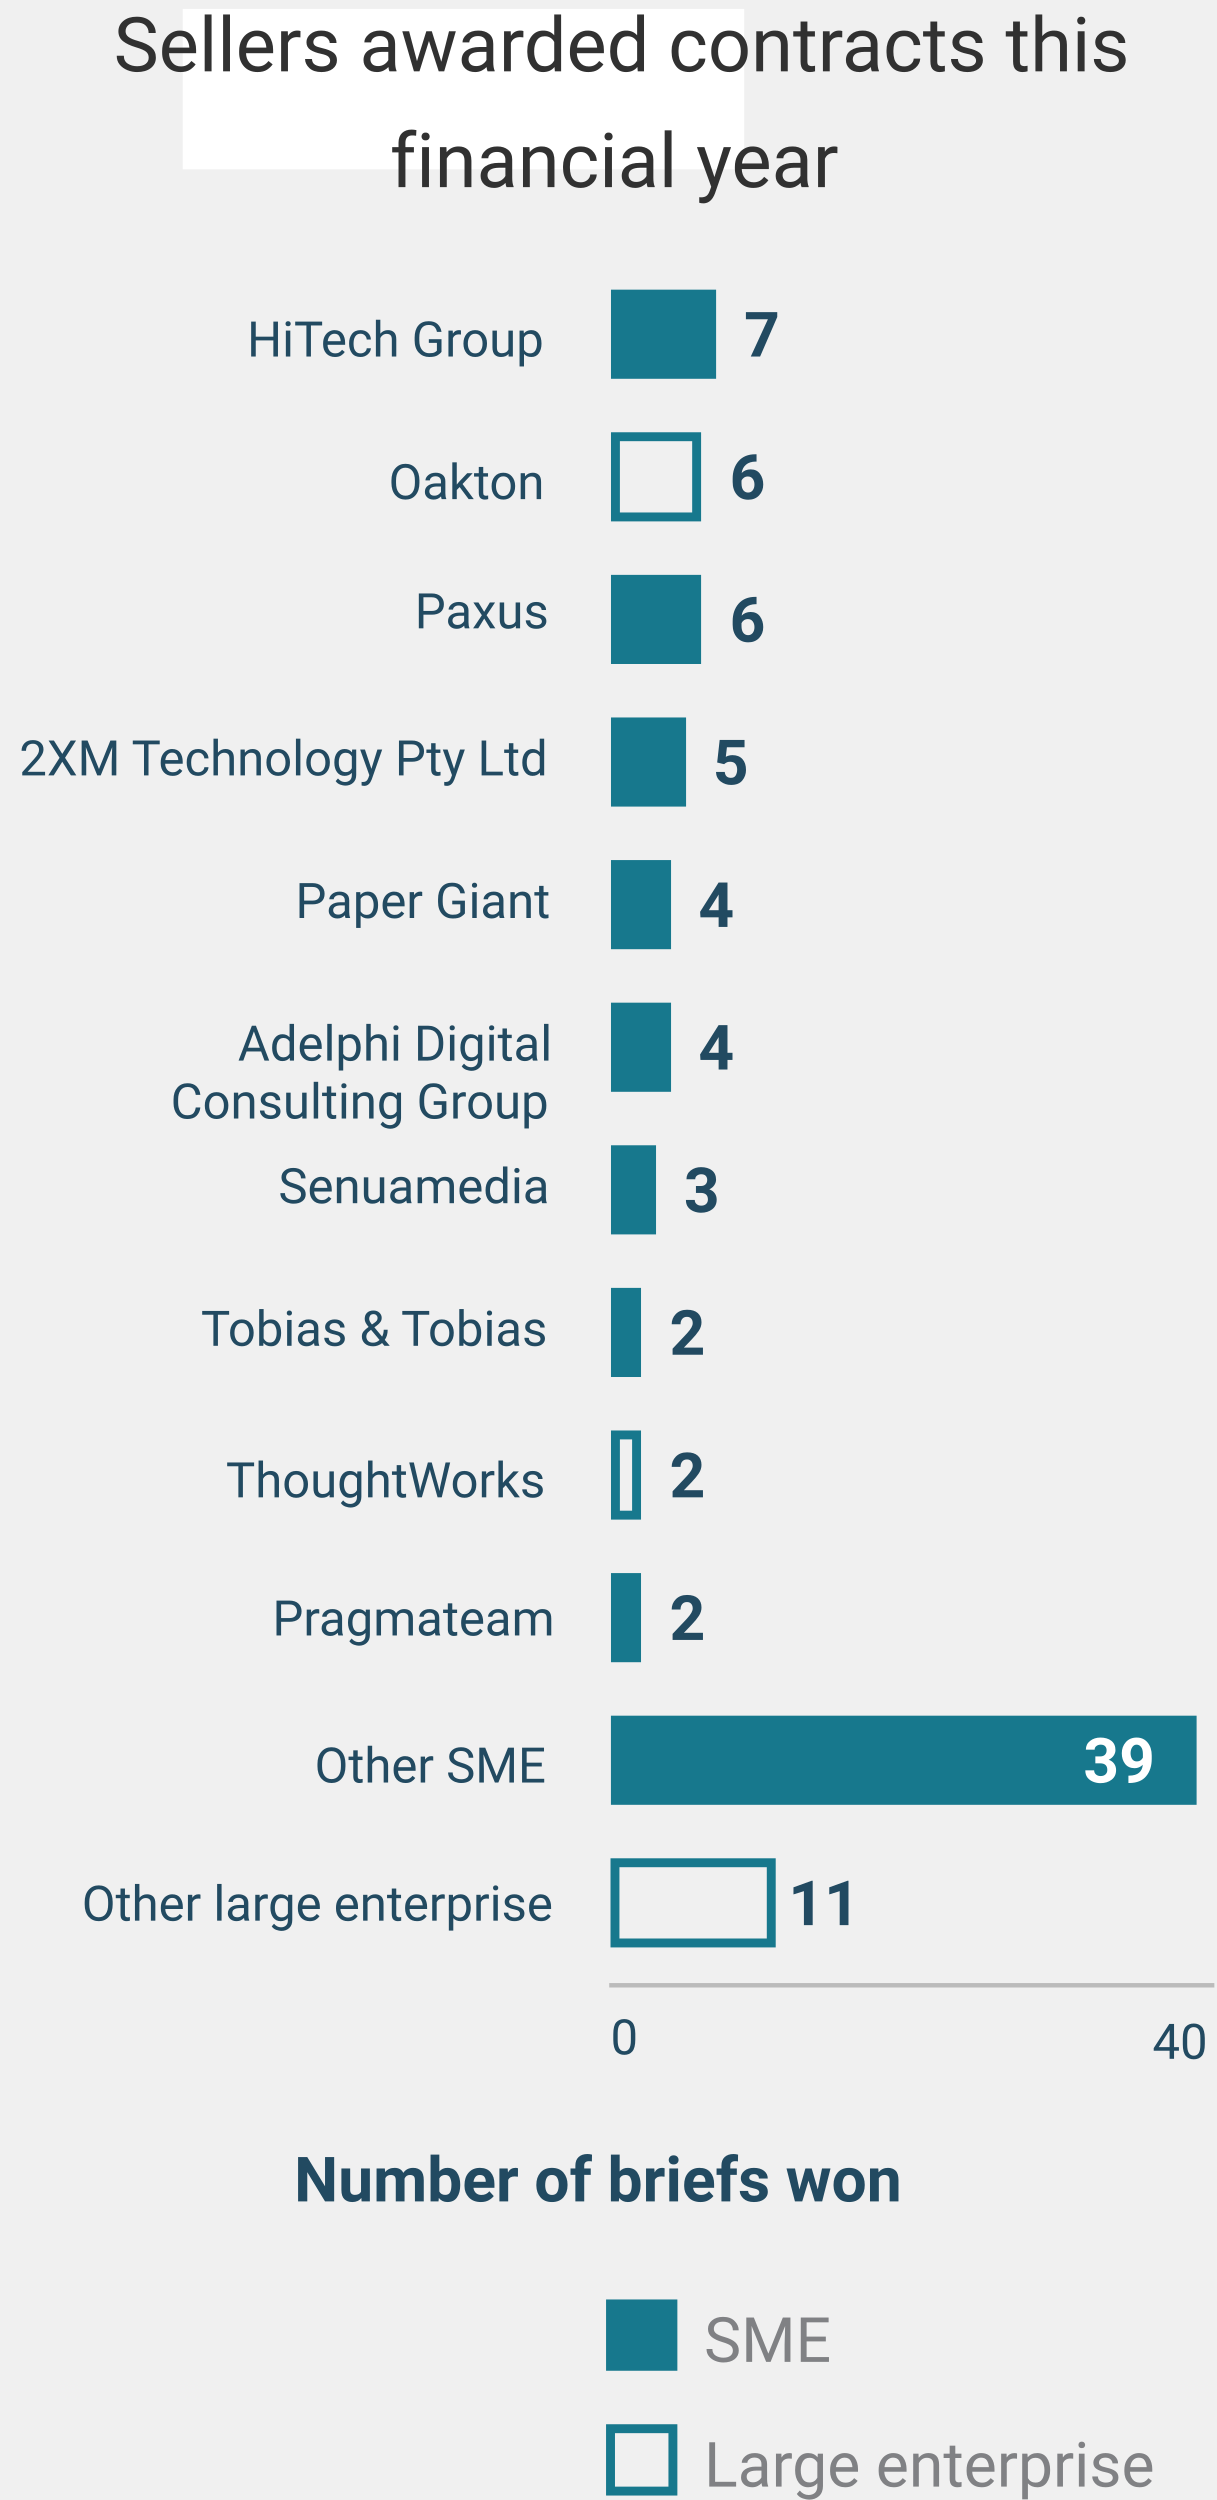
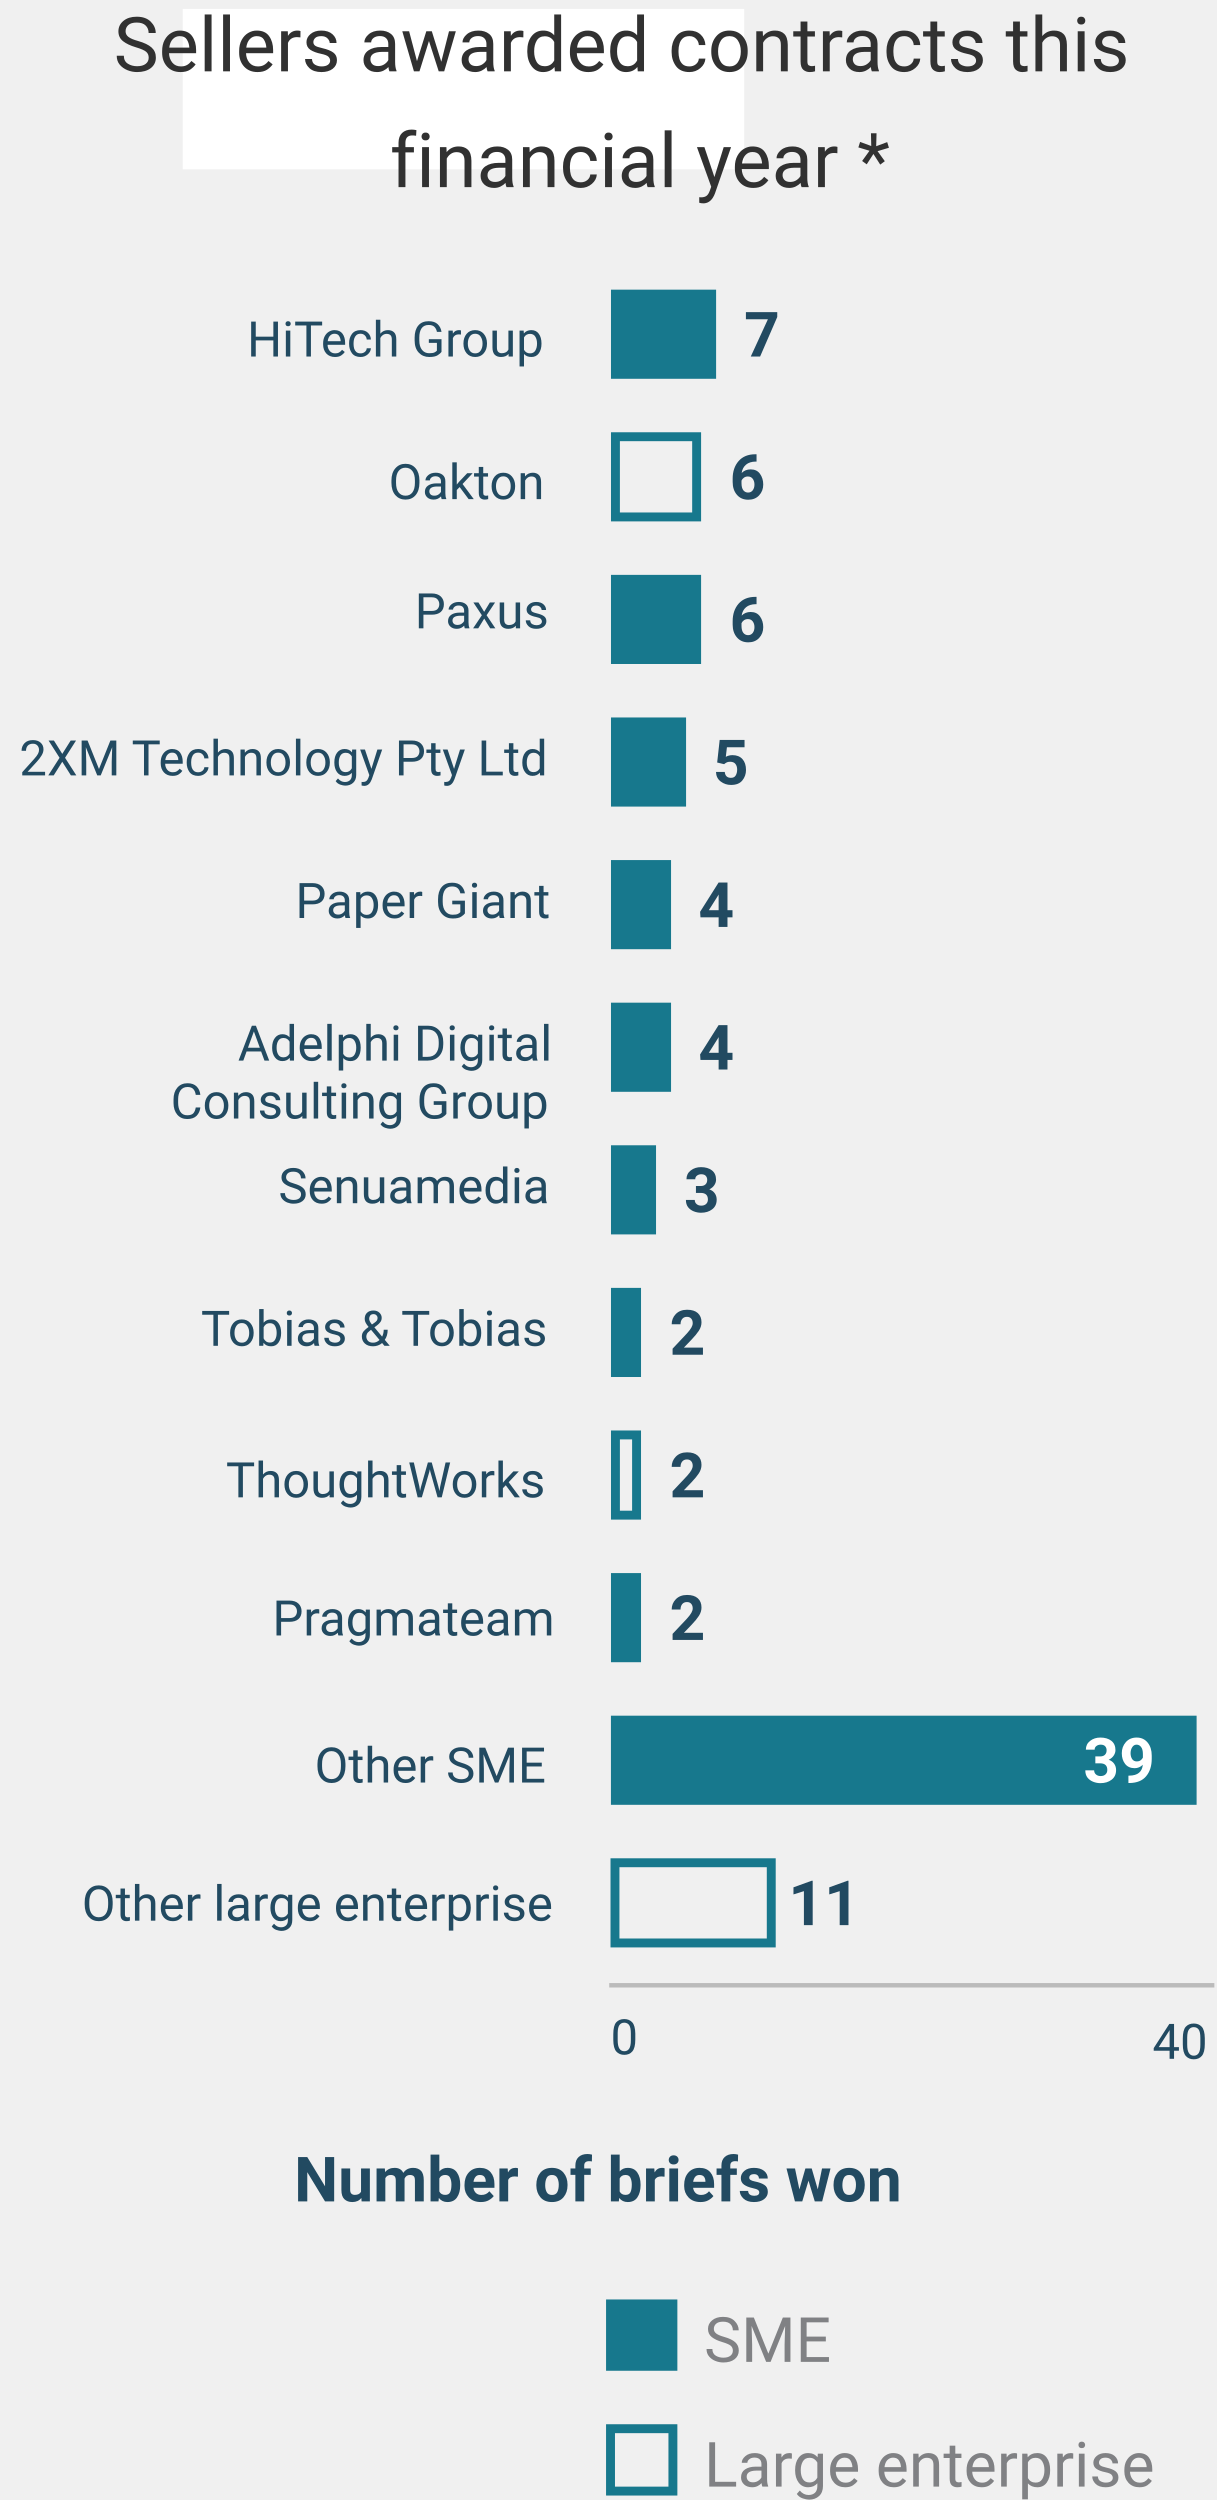
<svg xmlns="http://www.w3.org/2000/svg" font-family="-apple-system, BlinkMacSystemFont, &quot;Segoe UI&quot;, Roboto, Helvetica, Arial, sans-serif, &quot;Apple Color Emoji&quot;, &quot;Segoe UI Emoji&quot;, &quot;Segoe UI Symbol&quot;" width="273px" height="561px" viewBox="0 0 273 561" version="1.1" style="background: #FFFFFF;">
  <defs />
  <g id="Symbols" stroke="none" stroke-width="1" fill="none" fill-rule="evenodd">
    <g id="767-sellers-awarded-contracts-this-financial-year">
      <g>
        <text id="HiTech-Group" font-size="11" font-weight="normal" fill="#224A61">
          <tspan x="55.452" y="80">HiTech Group</tspan>
        </text>
        <text id="Oakton" font-size="11" font-weight="normal" fill="#224A61">
          <tspan x="87.201" y="112">Oakton</tspan>
        </text>
        <text id="Paxus" font-size="11" font-weight="normal" fill="#224A61">
          <tspan x="93.077" y="141">Paxus</tspan>
        </text>
        <text id="2XM-Technology-Pty-L" font-size="11" font-weight="normal" fill="#224A61">
          <tspan x="4.335" y="174">2XM Technology Pty Ltd</tspan>
        </text>
        <text id="Paper-Giant" font-size="11" font-weight="normal" fill="#224A61">
          <tspan x="66.307" y="206">Paper Giant</tspan>
        </text>
        <text id="Adelphi-Digital-Cons" font-size="11" font-weight="normal" fill="#224A61">
          <tspan x="53.379" y="238">Adelphi Digital </tspan>
          <tspan x="38.302" y="251">Consulting Group</tspan>
        </text>
        <text id="Tobias-&amp;-Tobias" font-size="11" font-weight="normal" fill="#224A61">
          <tspan x="45.107" y="302">Tobias &amp; Tobias</tspan>
        </text>
        <text id="Senuamedia" font-size="11" font-weight="normal" fill="#224A61">
          <tspan x="62.478" y="270">Senuamedia</tspan>
        </text>
        <text id="Number-of-briefs-won-Copy" font-size="14" font-weight="bold" fill="#224A61">
          <tspan x="66" y="494">Number of briefs won</tspan>
        </text>
        <text id="ThoughtWorks" font-size="11" font-weight="normal" fill="#224A61">
          <tspan x="50.709" y="336">ThoughtWorks</tspan>
        </text>
        <text id="Other-SME" font-size="11" font-weight="normal" fill="#224A61">
          <tspan x="70.599" y="400">Other SME</tspan>
        </text>
        <text id="Pragmateam" font-size="11" font-weight="normal" fill="#224A61">
          <tspan x="61.14" y="367">Pragmateam</tspan>
        </text>
        <text id="Other-large-enterpri" font-size="11" font-weight="normal" fill="#224A61">
          <tspan x="18.365" y="431">Other large enterprise</tspan>
        </text>
        <g id="Group-18" transform="translate(137, 65)">
          <rect id="Rectangle-10-Copy-16" fill="#17788D" x="0.105" y="0" width="23.589" height="20" />
          <rect id="Rectangle-10-Copy-17" stroke="#17788D" stroke-width="2" x="1.105" y="33" width="18.219" height="18" />
          <rect id="Rectangle-10-Copy-18" fill="#17788D" x="0.105" y="64" width="20.219" height="20" />
          <rect id="Rectangle-10-Copy-19" fill="#17788D" x="0.105" y="96" width="16.849" height="20" />
          <rect id="Rectangle-10-Copy-22" fill="#17788D" x="0.105" y="224" width="6.74" height="20" />
          <rect id="Rectangle-10-Copy-23" fill="#17788D" x="0.105" y="192" width="10.11" height="20" />
          <rect id="Rectangle-10-Copy-24" fill="#17788D" x="0.105" y="160" width="13.479" height="20" />
          <rect id="Rectangle-10-Copy-25" fill="#17788D" x="0.105" y="128" width="13.479" height="20" />
          <text id="7" font-size="14" font-weight="bold" fill="#224A61">
            <tspan x="29.959" y="15">7</tspan>
          </text>
          <text id="6" font-size="14" font-weight="bold" fill="#224A61">
            <tspan x="26.724" y="47">6</tspan>
          </text>
          <text id="6" font-size="14" font-weight="bold" fill="#224A61">
            <tspan x="26.724" y="79">6</tspan>
          </text>
          <text id="5" font-size="14" font-weight="bold" fill="#224A61">
            <tspan x="22.95" y="111">5</tspan>
          </text>
          <text id="4-copy-5" font-size="14" font-weight="bold" fill="#224A61">
            <tspan x="19.715" y="143">4</tspan>
          </text>
          <text id="4" font-size="14" font-weight="bold" fill="#224A61">
            <tspan x="19.715" y="175">4</tspan>
          </text>
          <text id="3-copy-2" font-size="14" font-weight="bold" fill="#224A61">
            <tspan x="16.479" y="207">3</tspan>
          </text>
          <text id="2-copy-3" font-size="14" font-weight="bold" fill="#224A61">
            <tspan x="13.244" y="239">2</tspan>
          </text>
          <text id="40" font-size="11" font-weight="normal" fill="#224A61">
            <tspan x="121.612" y="397">40</tspan>
          </text>
          <text id="0-copy" font-size="11" font-weight="normal" fill="#224A61">
            <tspan x="0" y="396">0</tspan>
          </text>
          <rect id="Rectangle-10-Copy-20" fill="#17788D" x="0.105" y="288" width="6.74" height="20" />
          <rect id="Rectangle-10-Copy-26" stroke="#17788D" stroke-width="2" x="1" y="353" width="35.069" height="18" />
          <rect id="Rectangle-10-Copy-21" stroke="#17788D" stroke-width="2" x="1.105" y="257" width="4.74" height="18" />
          <rect id="Rectangle-10-Copy-27" fill="#17788D" x="0.092" y="320" width="131.425" height="20" />
          <path d="M0.208,380.5 L135.002,380.5" id="Line-Copy" stroke="#BBBBBB" stroke-linecap="square" />
          <text id="2-copy-4" font-size="14" font-weight="bold" fill="#224A61">
            <tspan x="13.244" y="271">2</tspan>
          </text>
          <text id="39" font-size="14" font-weight="bold" fill="#FFFFFF">
            <tspan x="106.107" y="335">39</tspan>
          </text>
          <text id="2-copy-5" font-size="14" font-weight="bold" fill="#224A61">
            <tspan x="13.244" y="303">2</tspan>
          </text>
          <text id="11" font-size="14" font-weight="bold" fill="#224A61">
            <tspan x="39.899" y="367">11</tspan>
          </text>
        </g>
        <text id="SME" font-size="14" font-weight="normal" fill="#808184">
          <tspan x="158" y="530">SME</tspan>
        </text>
        <text id="Large-enterprise" font-size="14" font-weight="normal" fill="#808184">
          <tspan x="158" y="558">Large enterprise</tspan>
        </text>
        <rect id="Rectangle-3-Copy-11" fill="#17788D" x="136" y="516" width="16" height="16" />
        <rect id="Rectangle-3-Copy-12" stroke="#17788D" stroke-width="2" x="137" y="545" width="14" height="14" />
        <rect id="Rectangle-14" fill="#FFFFFF" x="41" y="2" width="126" height="36" />
        <text id="Sellers-awarded-cont" font-size="17" font-weight="normal" line-spacing="26" fill="#313131">
          <tspan x="25.525" y="16">Sellers awarded contracts this </tspan>
-           <tspan x="87.507" y="42">financial year</tspan>
+           <tspan x="87.507" y="42">financial year *</tspan>
        </text>
      </g>
    </g>
  </g>
</svg>
